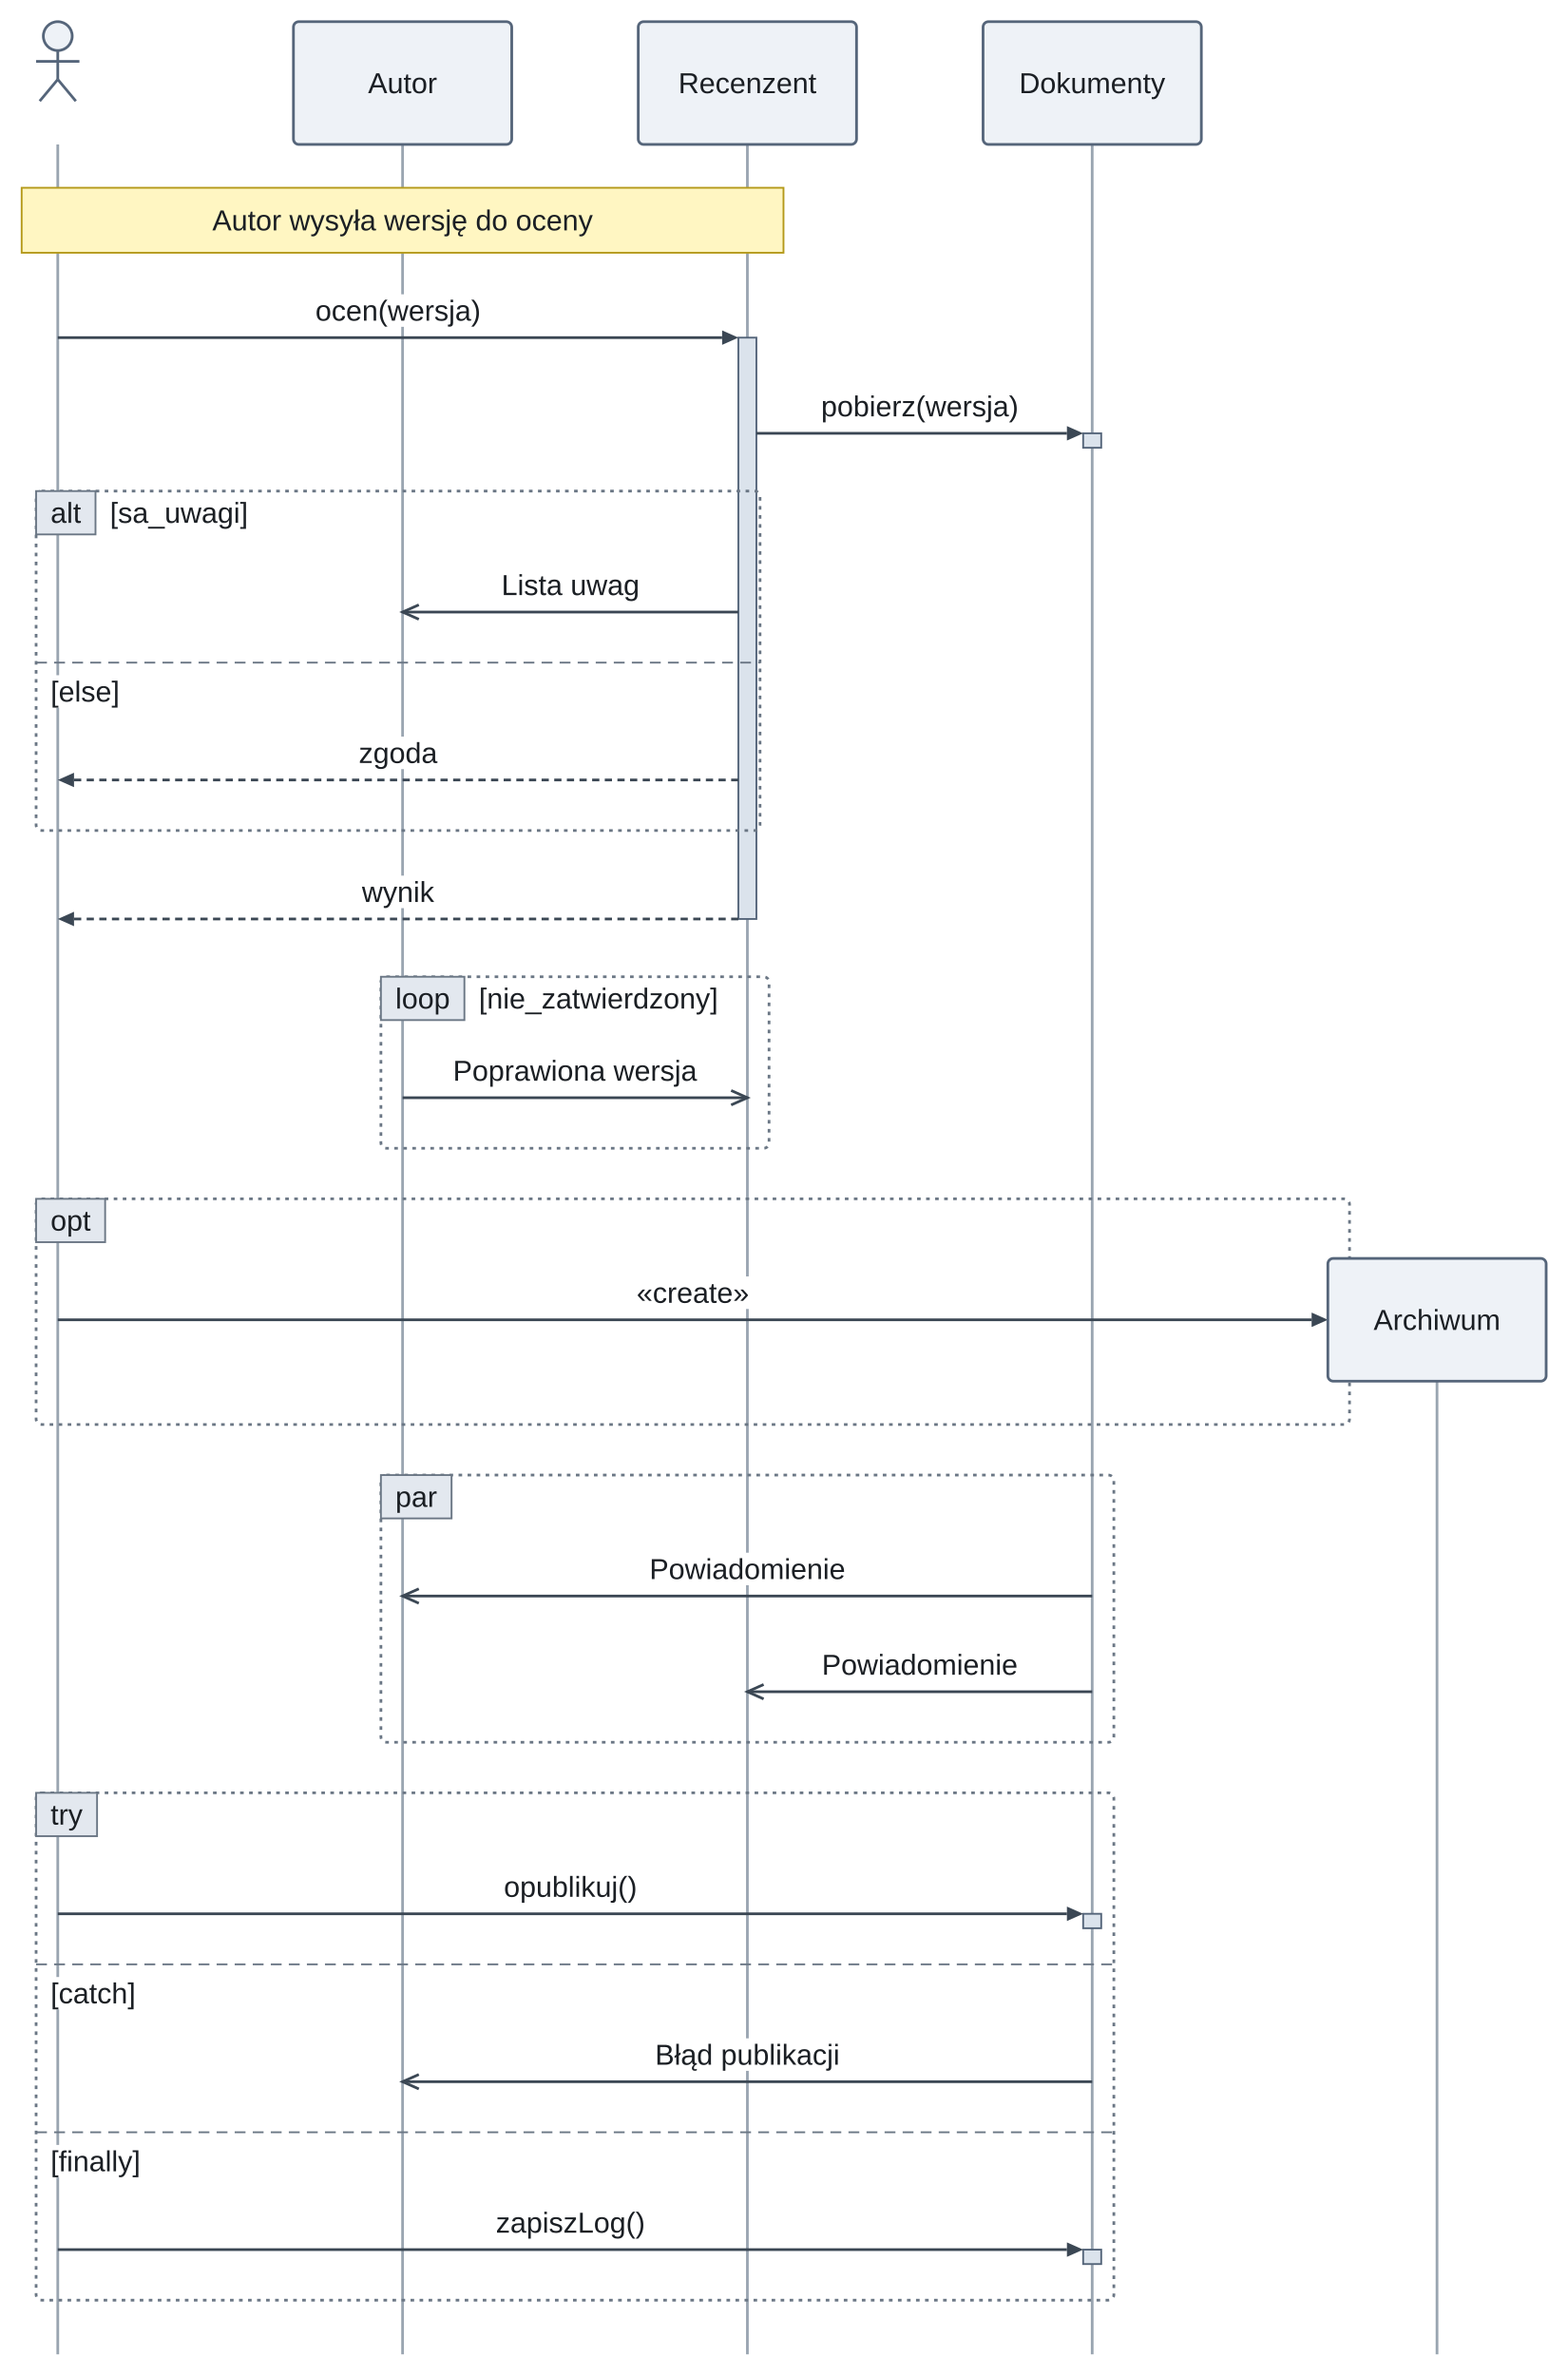
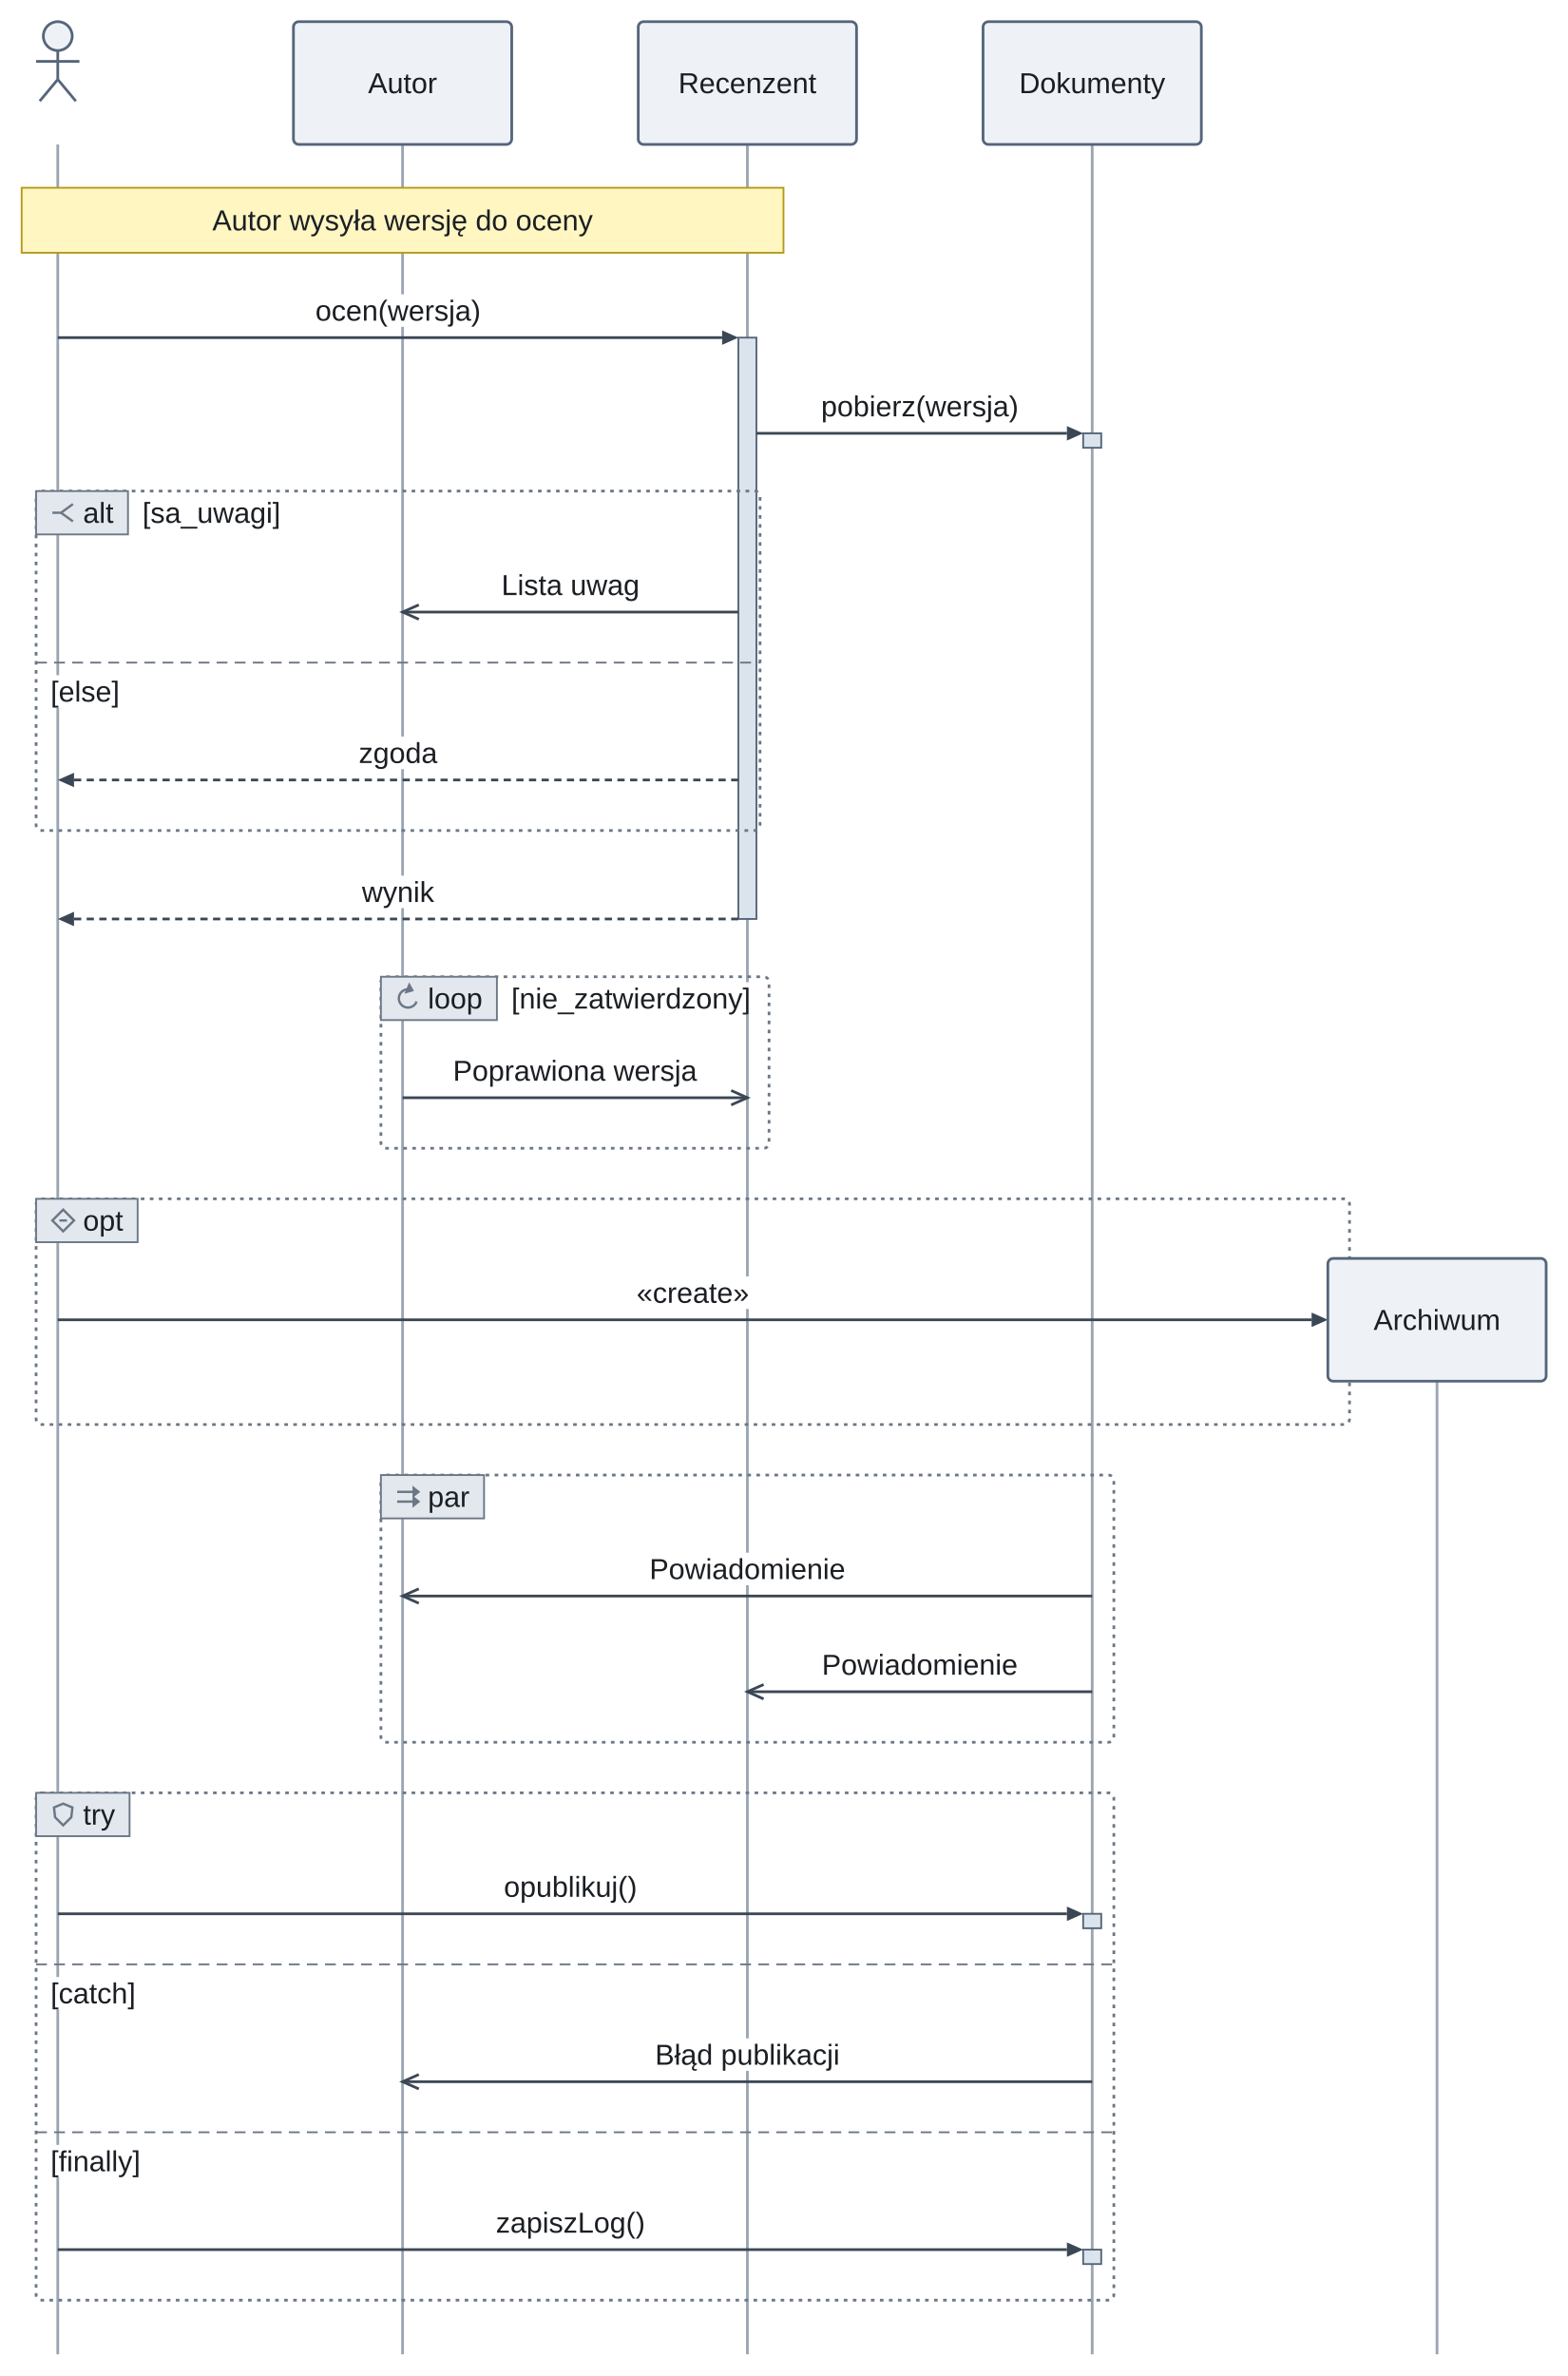
<svg xmlns="http://www.w3.org/2000/svg" version="1.1" width="868.46" height="1316" viewBox="-32 -12 868.46 1316" role="img" font-family="Arimo, Arial, 'Liberation Sans', sans-serif" font-size="16">
  <defs>
-     <clipPath id="label-holes-91e7d711">
-       <path d="M-32 -12 L836.46 -12 L836.46 1304 L-32 1304 M139.71 151 L139.71 169 L237.29 169 L237.29 151 M163.7 396 L163.7 414 L213.3 414 L213.3 396 M25.9 263 L25.9 281 L108.39 281 L108.39 263 M-7 362 L-7 380 L37.24 380 L37.24 362 M165.5 473 L165.5 491 L211.5 491 L211.5 473 M230.25 532 L230.25 550 L368.77 550 L368.77 532 M317.64 695 L317.64 713 L385.9 713 L385.9 695 M324.75 848 L324.75 866 L439.25 866 L439.25 848 M244.09 1024 L244.09 1042 L323.91 1042 L323.91 1024 M327.86 1117 L327.86 1135 L436.14 1135 L436.14 1117 M239.65 1210 L239.65 1228 L328.35 1228 L328.35 1210 M-7 1083 L-7 1101 L46.13 1101 L46.13 1083 M-7 1176 L-7 1194 L48.8 1194 L48.8 1176" />
+     <clipPath id="label-holes-e7d69efd">
+       <path d="M-32 -12 L836.46 -12 L836.46 1304 L-32 1304 M139.71 151 L139.71 169 L237.29 169 L237.29 151 M163.7 396 L163.7 414 L213.3 414 L213.3 396 M43.9 263 L43.9 281 L126.39 281 L126.39 263 M-7 362 L-7 380 L37.24 380 L37.24 362 M165.5 473 L165.5 491 L211.5 491 L211.5 473 M248.25 532 L248.25 550 L386.77 550 L386.77 532 M317.64 695 L317.64 713 L385.9 713 L385.9 695 M324.75 848 L324.75 866 L439.25 866 L439.25 848 M244.09 1024 L244.09 1042 L323.91 1042 L323.91 1024 M327.86 1117 L327.86 1135 L436.14 1135 L436.14 1117 M239.65 1210 L239.65 1228 L328.35 1228 L328.35 1210 M-7 1083 L-7 1101 L46.13 1101 L46.13 1083 M-7 1176 L-7 1194 L48.8 1194 L48.8 1176" />
    </clipPath>
  </defs>
  <g stroke="#9aa5b1" stroke-width="1.5">
-     <g clip-path="url(#label-holes-91e7d711)">
+     <g clip-path="url(#label-holes-e7d69efd)">
      <line x1="0" y1="68" x2="0" y2="1292" />
      <line x1="191" y1="68" x2="191" y2="1292" />
      <line x1="382" y1="68" x2="382" y2="1292" />
    </g>
    <line x1="573" y1="68" x2="573" y2="1292" />
    <line x1="764" y1="753" x2="764" y2="1292" />
  </g>
  <g fill="#dbe3ec" stroke="#55657a" stroke-width="1">
    <rect x="568" y="228" width="10" height="8" />
    <rect x="377" y="175" width="10" height="322" />
    <rect x="568" y="1048" width="10" height="8" />
    <rect x="568" y="1234" width="10" height="8" />
  </g>
  <rect x="-12" y="260" width="401" height="188" rx="3" fill="none" stroke="#6b7785" stroke-width="1.5" stroke-dasharray="2 3" />
-   <rect x="-12" y="260" width="32.9" height="24" fill="#e3e8ef" stroke="#6b7785" stroke-width="1" />
+   <rect x="-12" y="260" width="50.9" height="24" fill="#e3e8ef" stroke="#6b7785" stroke-width="1" />
  <line x1="-12" y1="355" x2="389" y2="355" stroke="#6b7785" stroke-width="1" stroke-dasharray="6 4" />
  <rect x="179" y="529" width="215" height="95" rx="3" fill="none" stroke="#6b7785" stroke-width="1.5" stroke-dasharray="2 3" />
-   <rect x="179" y="529" width="46.25" height="24" fill="#e3e8ef" stroke="#6b7785" stroke-width="1" />
+   <rect x="179" y="529" width="64.25" height="24" fill="#e3e8ef" stroke="#6b7785" stroke-width="1" />
  <rect x="-12" y="652" width="727.54" height="125" rx="3" fill="none" stroke="#6b7785" stroke-width="1.5" stroke-dasharray="2 3" />
-   <rect x="-12" y="652" width="38.24" height="24" fill="#e3e8ef" stroke="#6b7785" stroke-width="1" />
+   <rect x="-12" y="652" width="56.24" height="24" fill="#e3e8ef" stroke="#6b7785" stroke-width="1" />
  <rect x="179" y="805" width="406" height="148" rx="3" fill="none" stroke="#6b7785" stroke-width="1.5" stroke-dasharray="2 3" />
-   <rect x="179" y="805" width="39.13" height="24" fill="#e3e8ef" stroke="#6b7785" stroke-width="1" />
+   <rect x="179" y="805" width="57.13" height="24" fill="#e3e8ef" stroke="#6b7785" stroke-width="1" />
  <rect x="-12" y="981" width="597" height="281" rx="3" fill="none" stroke="#6b7785" stroke-width="1.5" stroke-dasharray="2 3" />
-   <rect x="-12" y="981" width="33.77" height="24" fill="#e3e8ef" stroke="#6b7785" stroke-width="1" />
+   <rect x="-12" y="981" width="51.77" height="24" fill="#e3e8ef" stroke="#6b7785" stroke-width="1" />
  <g stroke="#6b7785" stroke-width="1" stroke-dasharray="6 4">
    <line x1="-12" y1="1076" x2="585" y2="1076" />
    <line x1="-12" y1="1169" x2="585" y2="1169" />
  </g>
  <g fill="#eef2f7" stroke="#55657a" stroke-width="1.5">
    <circle cx="0" cy="8" r="8" />
    <line x1="0" y1="16" x2="0" y2="32" />
    <line x1="-12" y1="22" x2="12" y2="22" />
    <line x1="0" y1="32" x2="-10" y2="44" />
    <line x1="0" y1="32" x2="10" y2="44" />
    <rect x="130.54" y="0" width="120.92" height="68" rx="3" />
    <rect x="321.54" y="0" width="120.92" height="68" rx="3" />
    <rect x="512.54" y="0" width="120.92" height="68" rx="3" />
  </g>
  <rect x="-20" y="92" width="422" height="36" fill="#fff6c2" stroke="#b59a1b" stroke-width="1" />
  <polygon points="377,175 368,171 368,179" fill="#3b4754" />
  <line x1="0" y1="175" x2="368" y2="175" stroke="#3b4754" stroke-width="1.5" />
  <polygon points="568,228 559,224 559,232" fill="#3b4754" />
  <g fill="none" stroke="#3b4754" stroke-width="1.5">
    <line x1="387" y1="228" x2="559" y2="228" />
    <polyline points="200,323 191,327 200,331" />
    <line x1="377" y1="327" x2="191" y2="327" />
  </g>
  <polygon points="0,420 9,416 9,424" fill="#3b4754" />
  <line x1="377" y1="420" x2="9" y2="420" stroke="#3b4754" stroke-width="1.5" stroke-dasharray="4 3" />
  <polygon points="0,497 9,493 9,501" fill="#3b4754" />
  <line x1="377" y1="497" x2="9" y2="497" stroke="#3b4754" stroke-width="1.5" stroke-dasharray="4 3" />
  <g fill="none" stroke="#3b4754" stroke-width="1.5">
    <polyline points="373,592 382,596 373,600" />
    <line x1="191" y1="596" x2="382" y2="596" />
  </g>
  <polygon points="703.54,719 694.54,715 694.54,723" fill="#3b4754" />
  <line x1="0" y1="719" x2="694.54" y2="719" stroke="#3b4754" stroke-width="1.5" />
  <rect x="703.54" y="685" width="120.92" height="68" rx="3" fill="#eef2f7" stroke="#55657a" stroke-width="1.5" />
  <g fill="none" stroke="#3b4754" stroke-width="1.5">
    <polyline points="200,868 191,872 200,876" />
    <line x1="573" y1="872" x2="191" y2="872" />
    <polyline points="391,921 382,925 391,929" />
    <line x1="573" y1="925" x2="382" y2="925" />
  </g>
  <polygon points="568,1048 559,1044 559,1052" fill="#3b4754" />
  <g fill="none" stroke="#3b4754" stroke-width="1.5">
    <line x1="0" y1="1048" x2="559" y2="1048" />
    <polyline points="200,1137 191,1141 200,1145" />
    <line x1="573" y1="1141" x2="191" y2="1141" />
  </g>
  <polygon points="568,1234 559,1230 559,1238" fill="#3b4754" />
  <line x1="0" y1="1234" x2="559" y2="1234" stroke="#3b4754" stroke-width="1.5" />
  <g fill="#1b1f24" text-anchor="middle">
    <text x="191" y="39.6">Autor</text>
    <text x="382" y="39.6">Recenzent</text>
    <text x="573" y="39.6">Dokumenty</text>
    <text x="191" y="115.6">Autor wysyła wersję do oceny</text>
    <text x="188.5" y="165.6">ocen(wersja)</text>
    <text x="477.5" y="218.6">pobierz(wersja)</text>
    <text x="284" y="317.6">Lista uwag</text>
    <text x="188.5" y="410.6">zgoda</text>
-     <text x="4.45" y="277.6">alt</text>
  </g>
+   <g fill="none" stroke="#6b7785" stroke-width="1.3">
+     <polyline points="-3,272 1.8,272 8.4,267.2" />
+     <polyline points="1.8,272 8.4,276.8" />
+   </g>
+   <text x="22.45" y="277.6" text-anchor="middle" fill="#1b1f24">alt</text>
  <g fill="#1b1f24">
-     <text x="28.9" y="277.6">[sa_uwagi]</text>
+     <text x="46.9" y="277.6">[sa_uwagi]</text>
    <text x="-4" y="376.6">[else]</text>
  </g>
  <g fill="#1b1f24" text-anchor="middle">
    <text x="188.5" y="487.6">wynik</text>
    <text x="286.5" y="586.6">Poprawiona wersja</text>
-     <text x="202.13" y="546.6">loop</text>
  </g>
-   <text x="233.25" y="546.6" fill="#1b1f24">[nie_zatwierdzony]</text>
+   <polyline points="196.55,536.58 195.1,536.02 193.56,535.92 192.05,536.29 190.72,537.09 189.7,538.26 189.07,539.68 188.9,541.22 189.21,542.74 189.95,544.1 191.07,545.18 192.47,545.86 194,546.1 195.53,545.86 196.93,545.18 198.05,544.1 198.79,542.74" fill="none" stroke="#6b7785" stroke-width="1.3" />
+   <polygon points="196.55,536.58 192.86,537.65 194.7,533.22" fill="#6b7785" stroke="#6b7785" stroke-width="1" />
+   <text x="220.13" y="546.6" text-anchor="middle" fill="#1b1f24">loop</text>
+   <text x="251.25" y="546.6" fill="#1b1f24">[nie_zatwierdzony]</text>
  <g fill="#1b1f24" text-anchor="middle">
    <text x="351.77" y="709.6">«create»</text>
    <text x="764" y="724.6">Archiwum</text>
-     <text x="7.12" y="669.6">opt</text>
+   </g>
+   <g fill="none" stroke="#6b7785" stroke-width="1.3">
+     <polygon points="3,658 9,664 3,670 -3,664" />
+     <polyline points="0.9,664 5.1,664" />
+   </g>
+   <g fill="#1b1f24" text-anchor="middle">
+     <text x="25.12" y="669.6">opt</text>
    <text x="382" y="862.6">Powiadomienie</text>
    <text x="477.5" y="915.6">Powiadomienie</text>
-     <text x="198.56" y="822.6">par</text>
+   </g>
+   <g fill="none" stroke="#6b7785" stroke-width="1.3">
+     <polyline points="188,814.3 197.6,814.3" />
+     <polyline points="188,819.7 197.6,819.7" />
+   </g>
+   <g fill="#6b7785" stroke="#6b7785" stroke-width="1">
+     <polygon points="200,814.3 197,816.7 197,811.9" />
+     <polygon points="200,819.7 197,822.1 197,817.3" />
+   </g>
+   <g fill="#1b1f24" text-anchor="middle">
+     <text x="216.56" y="822.6">par</text>
    <text x="284" y="1038.6">opublikuj()</text>
    <text x="382" y="1131.6">Błąd publikacji</text>
    <text x="284" y="1224.6">zapiszLog()</text>
-     <text x="4.89" y="998.6">try</text>
  </g>
+   <polygon points="3,987 8.1,989.1 7.5,994.5 3,999 -1.5,994.5 -2.1,989.1" fill="none" stroke="#6b7785" stroke-width="1.3" />
+   <text x="22.89" y="998.6" text-anchor="middle" fill="#1b1f24">try</text>
  <g fill="#1b1f24">
    <text x="-4" y="1097.6">[catch]</text>
    <text x="-4" y="1190.6">[finally]</text>
  </g>
</svg>
